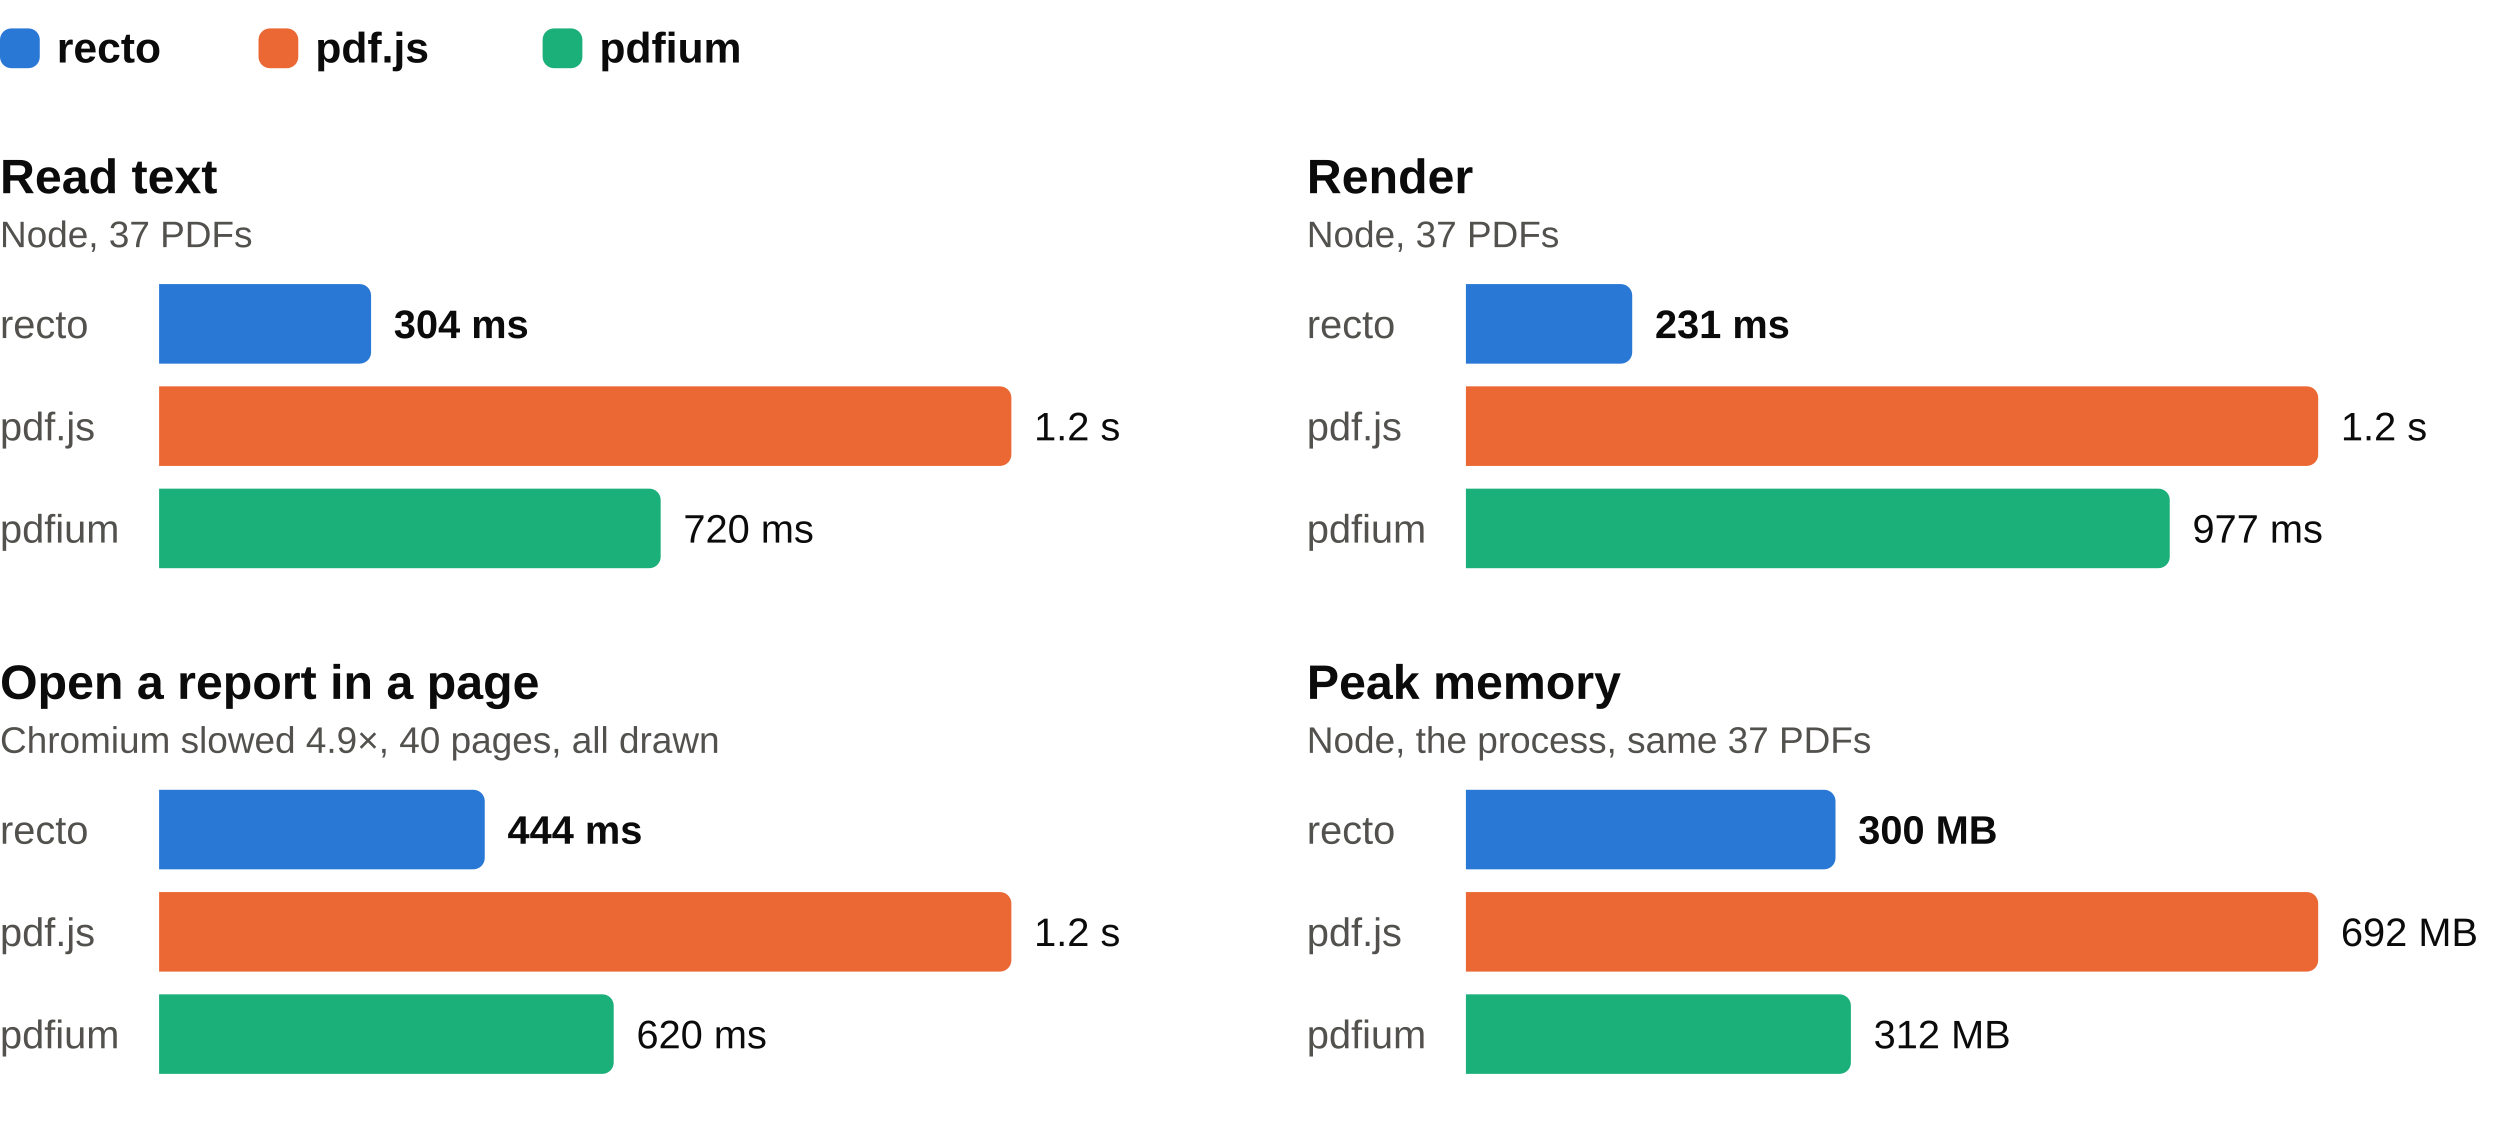
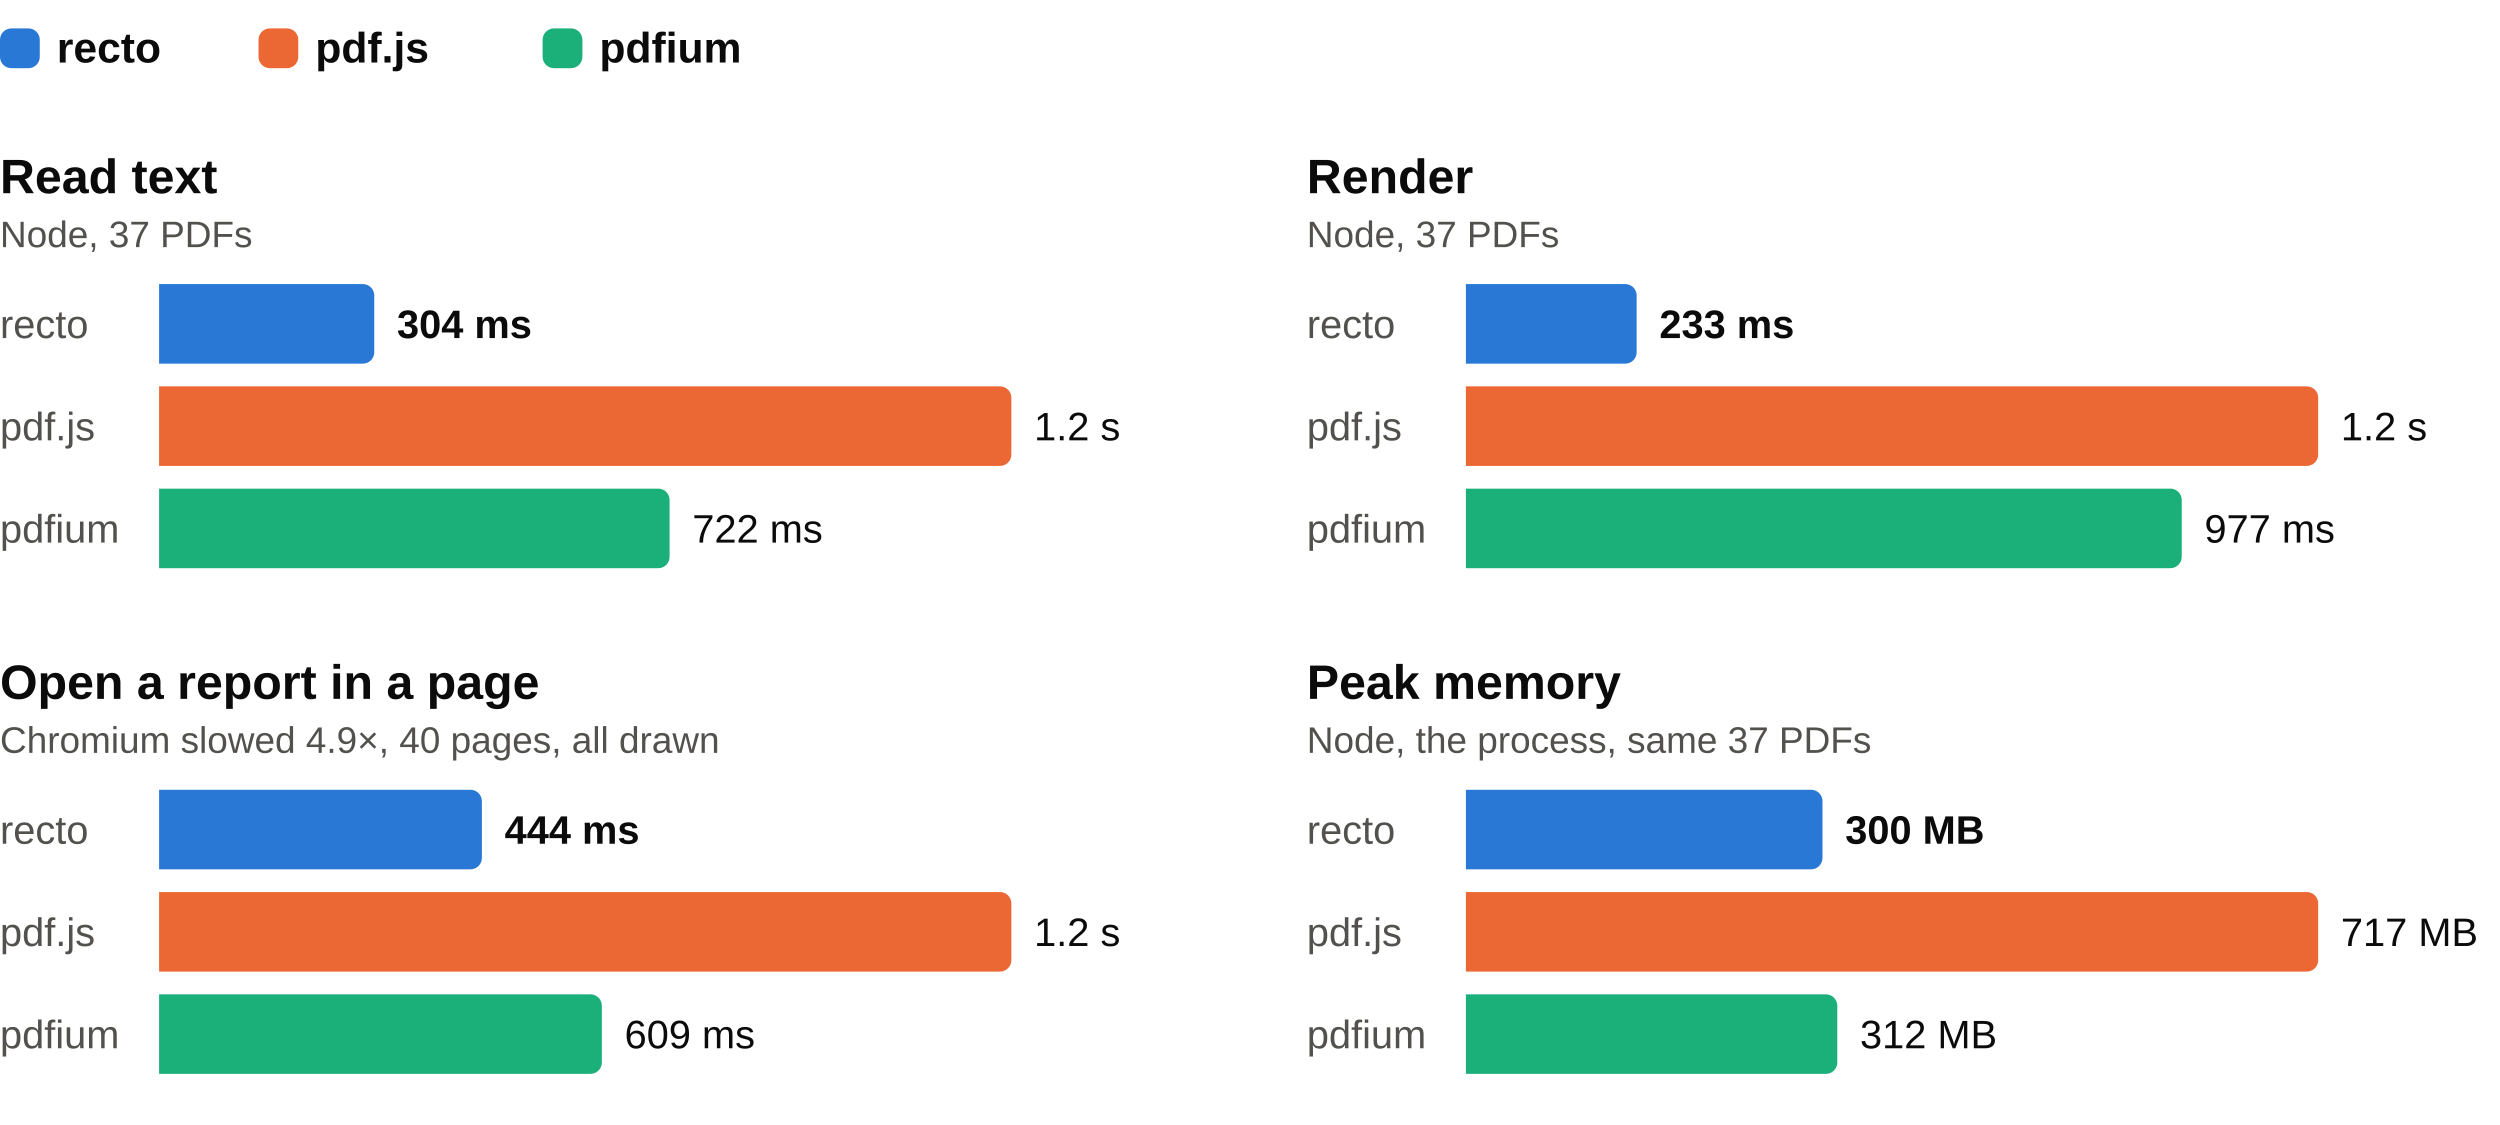
- <svg xmlns="http://www.w3.org/2000/svg" viewBox="0 0 880 396" width="880" height="396" role="img" aria-label="Benchmark medians: Read text: recto 304 ms, pdf.js 1.2 s, pdfium 720 ms; Render: recto 231 ms, pdf.js 1.2 s, pdfium 977 ms; Open a report in a page: recto 444 ms, pdf.js 1.2 s, pdfium 620 ms; Peak memory: recto 300 MB, pdf.js 692 MB, pdfium 312 MB">
+ <svg xmlns="http://www.w3.org/2000/svg" viewBox="0 0 880 396" width="880" height="396" role="img" aria-label="Benchmark medians: Read text: recto 304 ms, pdf.js 1.2 s, pdfium 722 ms; Render: recto 233 ms, pdf.js 1.2 s, pdfium 977 ms; Open a report in a page: recto 444 ms, pdf.js 1.2 s, pdfium 609 ms; Peak memory: recto 300 MB, pdf.js 717 MB, pdfium 312 MB">
  <style>text{font-family:-apple-system, BlinkMacSystemFont, "Segoe UI", "Helvetica Neue", Arial, sans-serif}.t{fill:#0b0b0b}.s{fill:#52514e}</style>
  <rect x="0" y="10" width="14" height="14" rx="4" fill="#2a78d6" />
  <text x="20" y="22" class="t" font-size="15" font-weight="600">recto</text>
  <rect x="91" y="10" width="14" height="14" rx="4" fill="#eb6834" />
  <text x="111" y="22" class="t" font-size="15" font-weight="600">pdf.js</text>
  <rect x="191" y="10" width="14" height="14" rx="4" fill="#1baf7a" />
  <text x="211" y="22" class="t" font-size="15" font-weight="600">pdfium</text>
  <text x="0" y="68" class="t" font-size="17" font-weight="650">Read text</text>
  <text x="0" y="87" class="s" font-size="13">Node, 37 PDFs</text>
  <text x="0" y="119" class="s" font-size="14">recto</text>
-   <path d="M56 100 h70.62 a4 4 0 0 1 4 4 v20 a4 4 0 0 1 -4 4 h-70.62 z" fill="#2a78d6" />
-   <text x="138.62" y="119" class="t" font-size="14" font-weight="650">304 ms</text>
+   <path d="M56 100 h71.74 a4 4 0 0 1 4 4 v20 a4 4 0 0 1 -4 4 h-71.74 z" fill="#2a78d6" />
+   <text x="139.74" y="119" class="t" font-size="14" font-weight="650">304 ms</text>
  <text x="0" y="155" class="s" font-size="14">pdf.js</text>
  <path d="M56 136 h296 a4 4 0 0 1 4 4 v20 a4 4 0 0 1 -4 4 h-296 z" fill="#eb6834" />
  <text x="364" y="155" class="t" font-size="14" font-weight="400">1.2 s</text>
  <text x="0" y="191" class="s" font-size="14">pdfium</text>
-   <path d="M56 172 h172.557 a4 4 0 0 1 4 4 v20 a4 4 0 0 1 -4 4 h-172.557 z" fill="#1baf7a" />
-   <text x="240.557" y="191" class="t" font-size="14" font-weight="400">720 ms</text>
+   <path d="M56 172 h175.696 a4 4 0 0 1 4 4 v20 a4 4 0 0 1 -4 4 h-175.696 z" fill="#1baf7a" />
+   <text x="243.696" y="191" class="t" font-size="14" font-weight="400">722 ms</text>
  <text x="460" y="68" class="t" font-size="17" font-weight="650">Render</text>
  <text x="460" y="87" class="s" font-size="13">Node, 37 PDFs</text>
  <text x="460" y="119" class="s" font-size="14">recto</text>
-   <path d="M516 100 h54.539 a4 4 0 0 1 4 4 v20 a4 4 0 0 1 -4 4 h-54.539 z" fill="#2a78d6" />
-   <text x="582.539" y="119" class="t" font-size="14" font-weight="650">231 ms</text>
+   <path d="M516 100 h56.103 a4 4 0 0 1 4 4 v20 a4 4 0 0 1 -4 4 h-56.103 z" fill="#2a78d6" />
+   <text x="584.103" y="119" class="t" font-size="14" font-weight="650">233 ms</text>
  <text x="460" y="155" class="s" font-size="14">pdf.js</text>
  <path d="M516 136 h296 a4 4 0 0 1 4 4 v20 a4 4 0 0 1 -4 4 h-296 z" fill="#eb6834" />
  <text x="824" y="155" class="t" font-size="14" font-weight="400">1.2 s</text>
  <text x="460" y="191" class="s" font-size="14">pdfium</text>
-   <path d="M516 172 h243.751 a4 4 0 0 1 4 4 v20 a4 4 0 0 1 -4 4 h-243.751 z" fill="#1baf7a" />
-   <text x="771.751" y="191" class="t" font-size="14" font-weight="400">977 ms</text>
+   <path d="M516 172 h247.969 a4 4 0 0 1 4 4 v20 a4 4 0 0 1 -4 4 h-247.969 z" fill="#1baf7a" />
+   <text x="775.969" y="191" class="t" font-size="14" font-weight="400">977 ms</text>
  <text x="0" y="246" class="t" font-size="17" font-weight="650">Open a report in a page</text>
  <text x="0" y="265" class="s" font-size="13">Chromium slowed 4.9×, 40 pages, all drawn</text>
  <text x="0" y="297" class="s" font-size="14">recto</text>
-   <path d="M56 278 h110.632 a4 4 0 0 1 4 4 v20 a4 4 0 0 1 -4 4 h-110.632 z" fill="#2a78d6" />
-   <text x="178.632" y="297" class="t" font-size="14" font-weight="650">444 ms</text>
+   <path d="M56 278 h109.623 a4 4 0 0 1 4 4 v20 a4 4 0 0 1 -4 4 h-109.623 z" fill="#2a78d6" />
+   <text x="177.623" y="297" class="t" font-size="14" font-weight="650">444 ms</text>
  <text x="0" y="333" class="s" font-size="14">pdf.js</text>
  <path d="M56 314 h296 a4 4 0 0 1 4 4 v20 a4 4 0 0 1 -4 4 h-296 z" fill="#eb6834" />
  <text x="364" y="333" class="t" font-size="14" font-weight="400">1.2 s</text>
  <text x="0" y="369" class="s" font-size="14">pdfium</text>
-   <path d="M56 350 h156.026 a4 4 0 0 1 4 4 v20 a4 4 0 0 1 -4 4 h-156.026 z" fill="#1baf7a" />
-   <text x="224.026" y="369" class="t" font-size="14" font-weight="400">620 ms</text>
+   <path d="M56 350 h151.847 a4 4 0 0 1 4 4 v20 a4 4 0 0 1 -4 4 h-151.847 z" fill="#1baf7a" />
+   <text x="219.847" y="369" class="t" font-size="14" font-weight="400">609 ms</text>
  <text x="460" y="246" class="t" font-size="17" font-weight="650">Peak memory</text>
  <text x="460" y="265" class="s" font-size="13">Node, the process, same 37 PDFs</text>
  <text x="460" y="297" class="s" font-size="14">recto</text>
-   <path d="M516 278 h126.099 a4 4 0 0 1 4 4 v20 a4 4 0 0 1 -4 4 h-126.099 z" fill="#2a78d6" />
-   <text x="654.099" y="297" class="t" font-size="14" font-weight="650">300 MB</text>
+   <path d="M516 278 h121.516 a4 4 0 0 1 4 4 v20 a4 4 0 0 1 -4 4 h-121.516 z" fill="#2a78d6" />
+   <text x="649.516" y="297" class="t" font-size="14" font-weight="650">300 MB</text>
  <text x="460" y="333" class="s" font-size="14">pdf.js</text>
  <path d="M516 314 h296 a4 4 0 0 1 4 4 v20 a4 4 0 0 1 -4 4 h-296 z" fill="#eb6834" />
-   <text x="824" y="333" class="t" font-size="14" font-weight="400">692 MB</text>
+   <text x="824" y="333" class="t" font-size="14" font-weight="400">717 MB</text>
  <text x="460" y="369" class="s" font-size="14">pdfium</text>
-   <path d="M516 350 h131.514 a4 4 0 0 1 4 4 v20 a4 4 0 0 1 -4 4 h-131.514 z" fill="#1baf7a" />
-   <text x="659.514" y="369" class="t" font-size="14" font-weight="400">312 MB</text>
+   <path d="M516 350 h126.719 a4 4 0 0 1 4 4 v20 a4 4 0 0 1 -4 4 h-126.719 z" fill="#1baf7a" />
+   <text x="654.719" y="369" class="t" font-size="14" font-weight="400">312 MB</text>
</svg>
